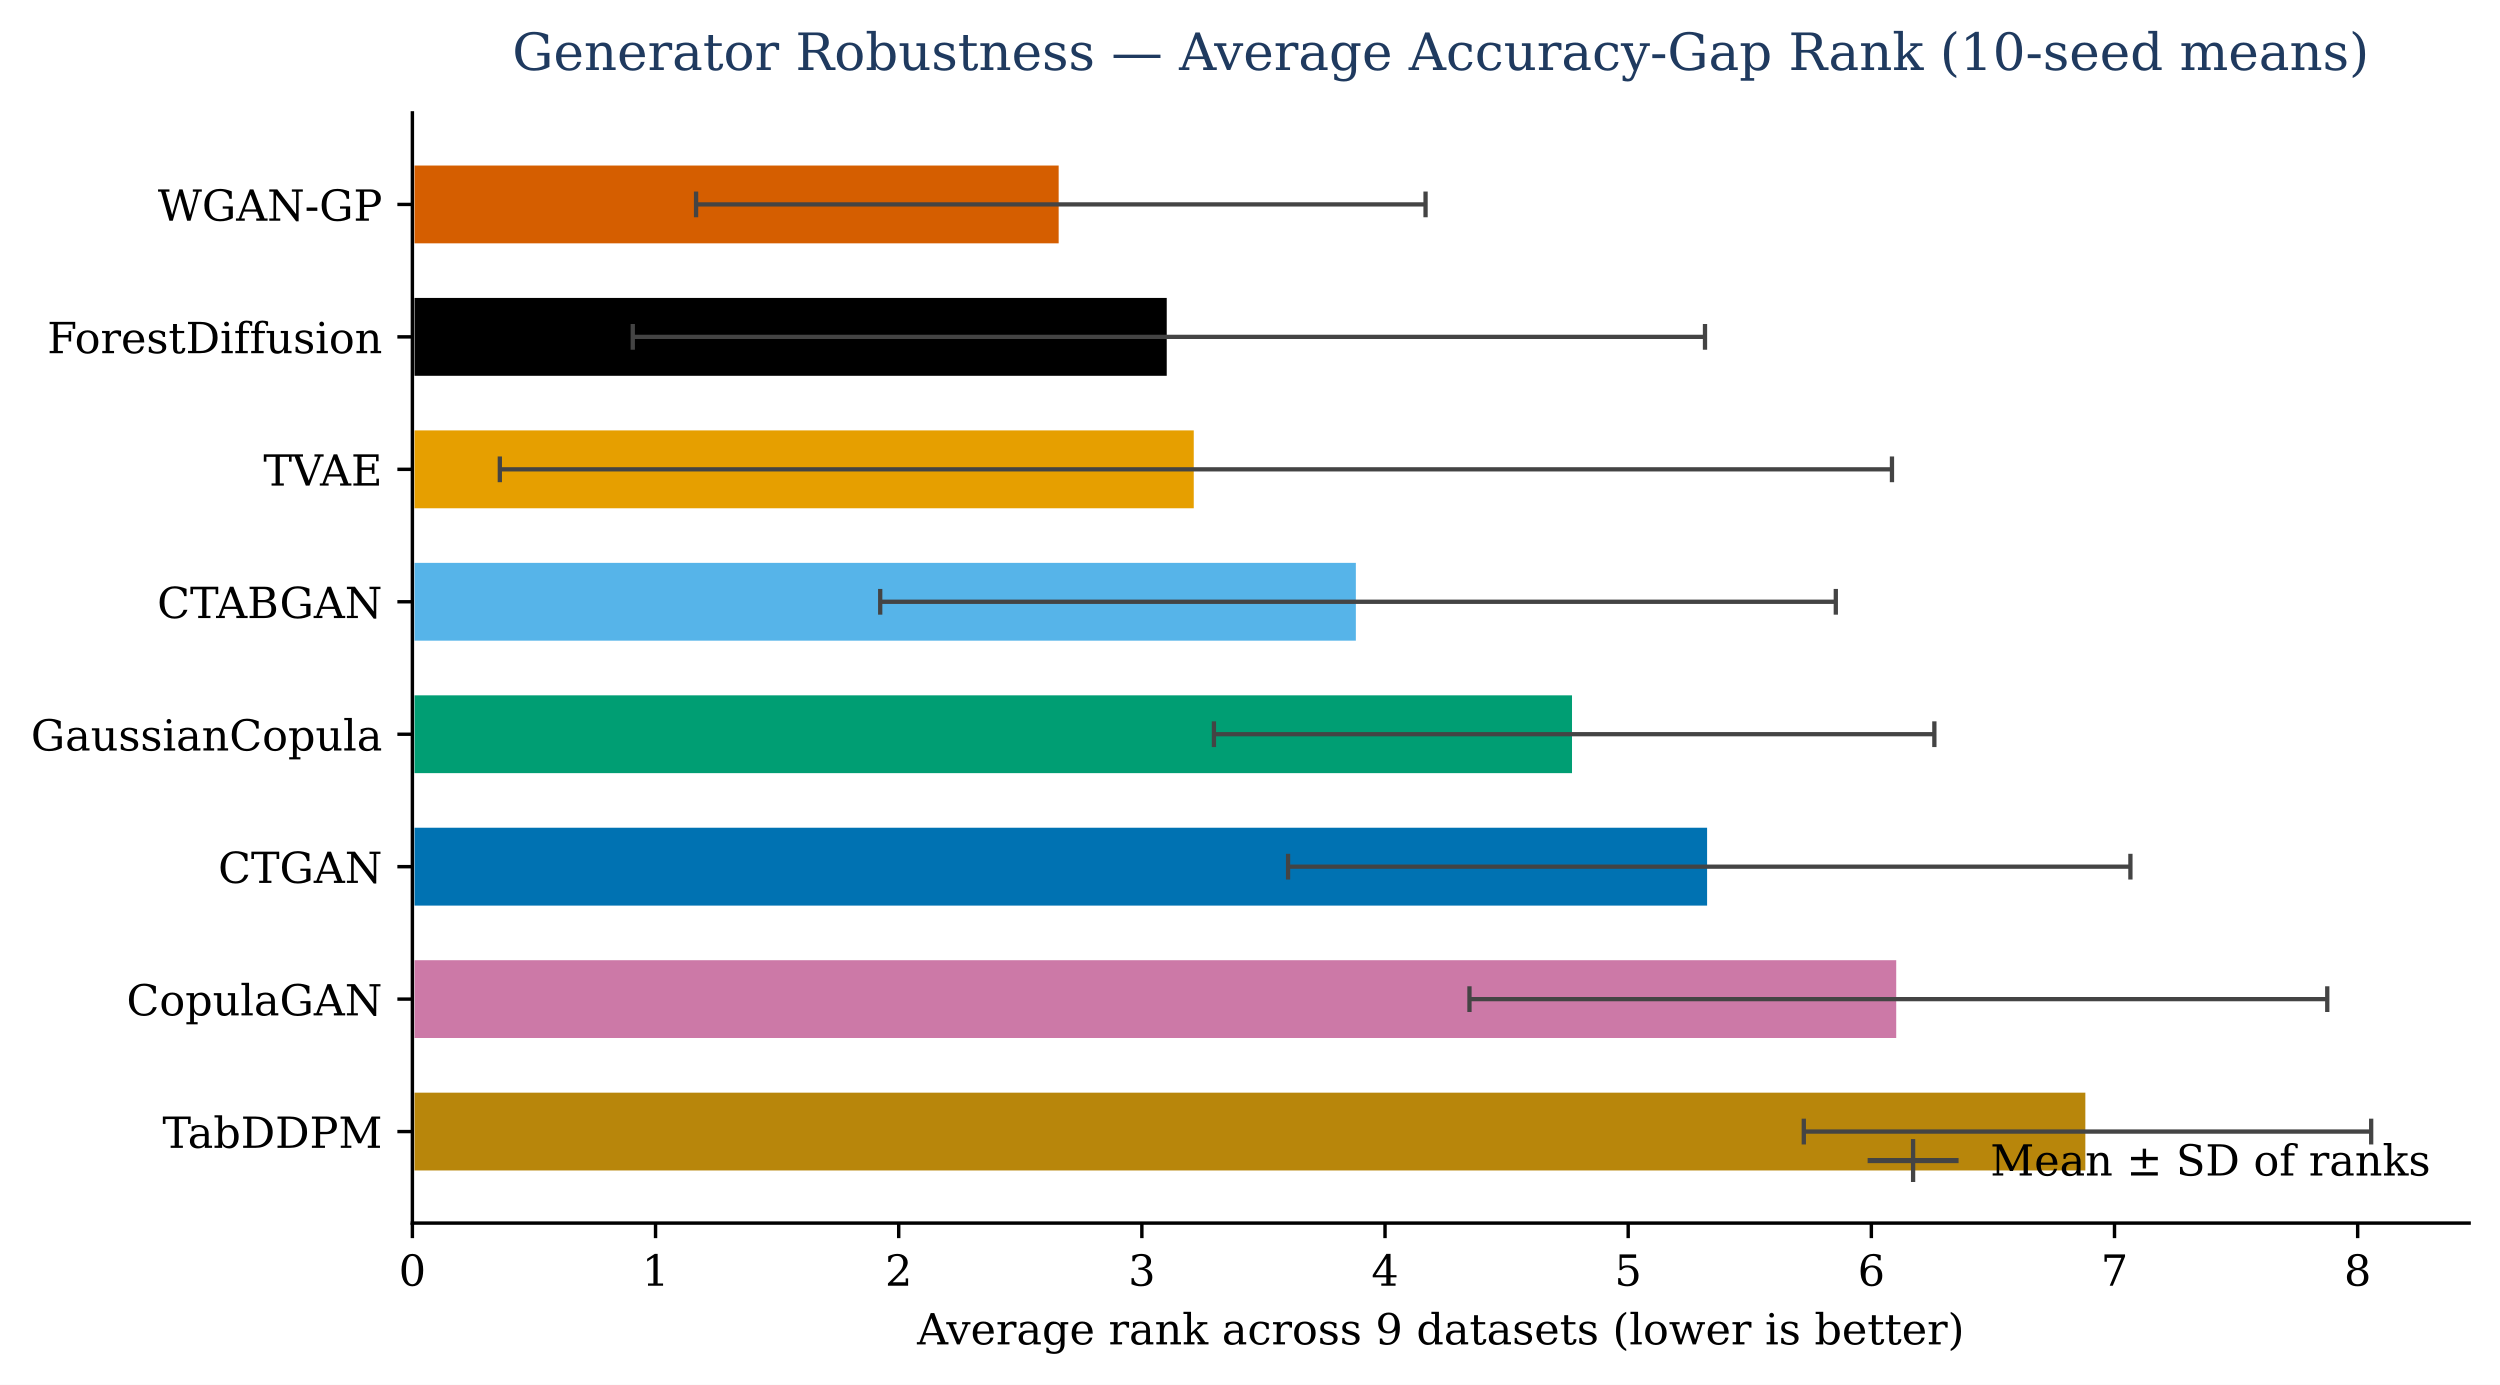
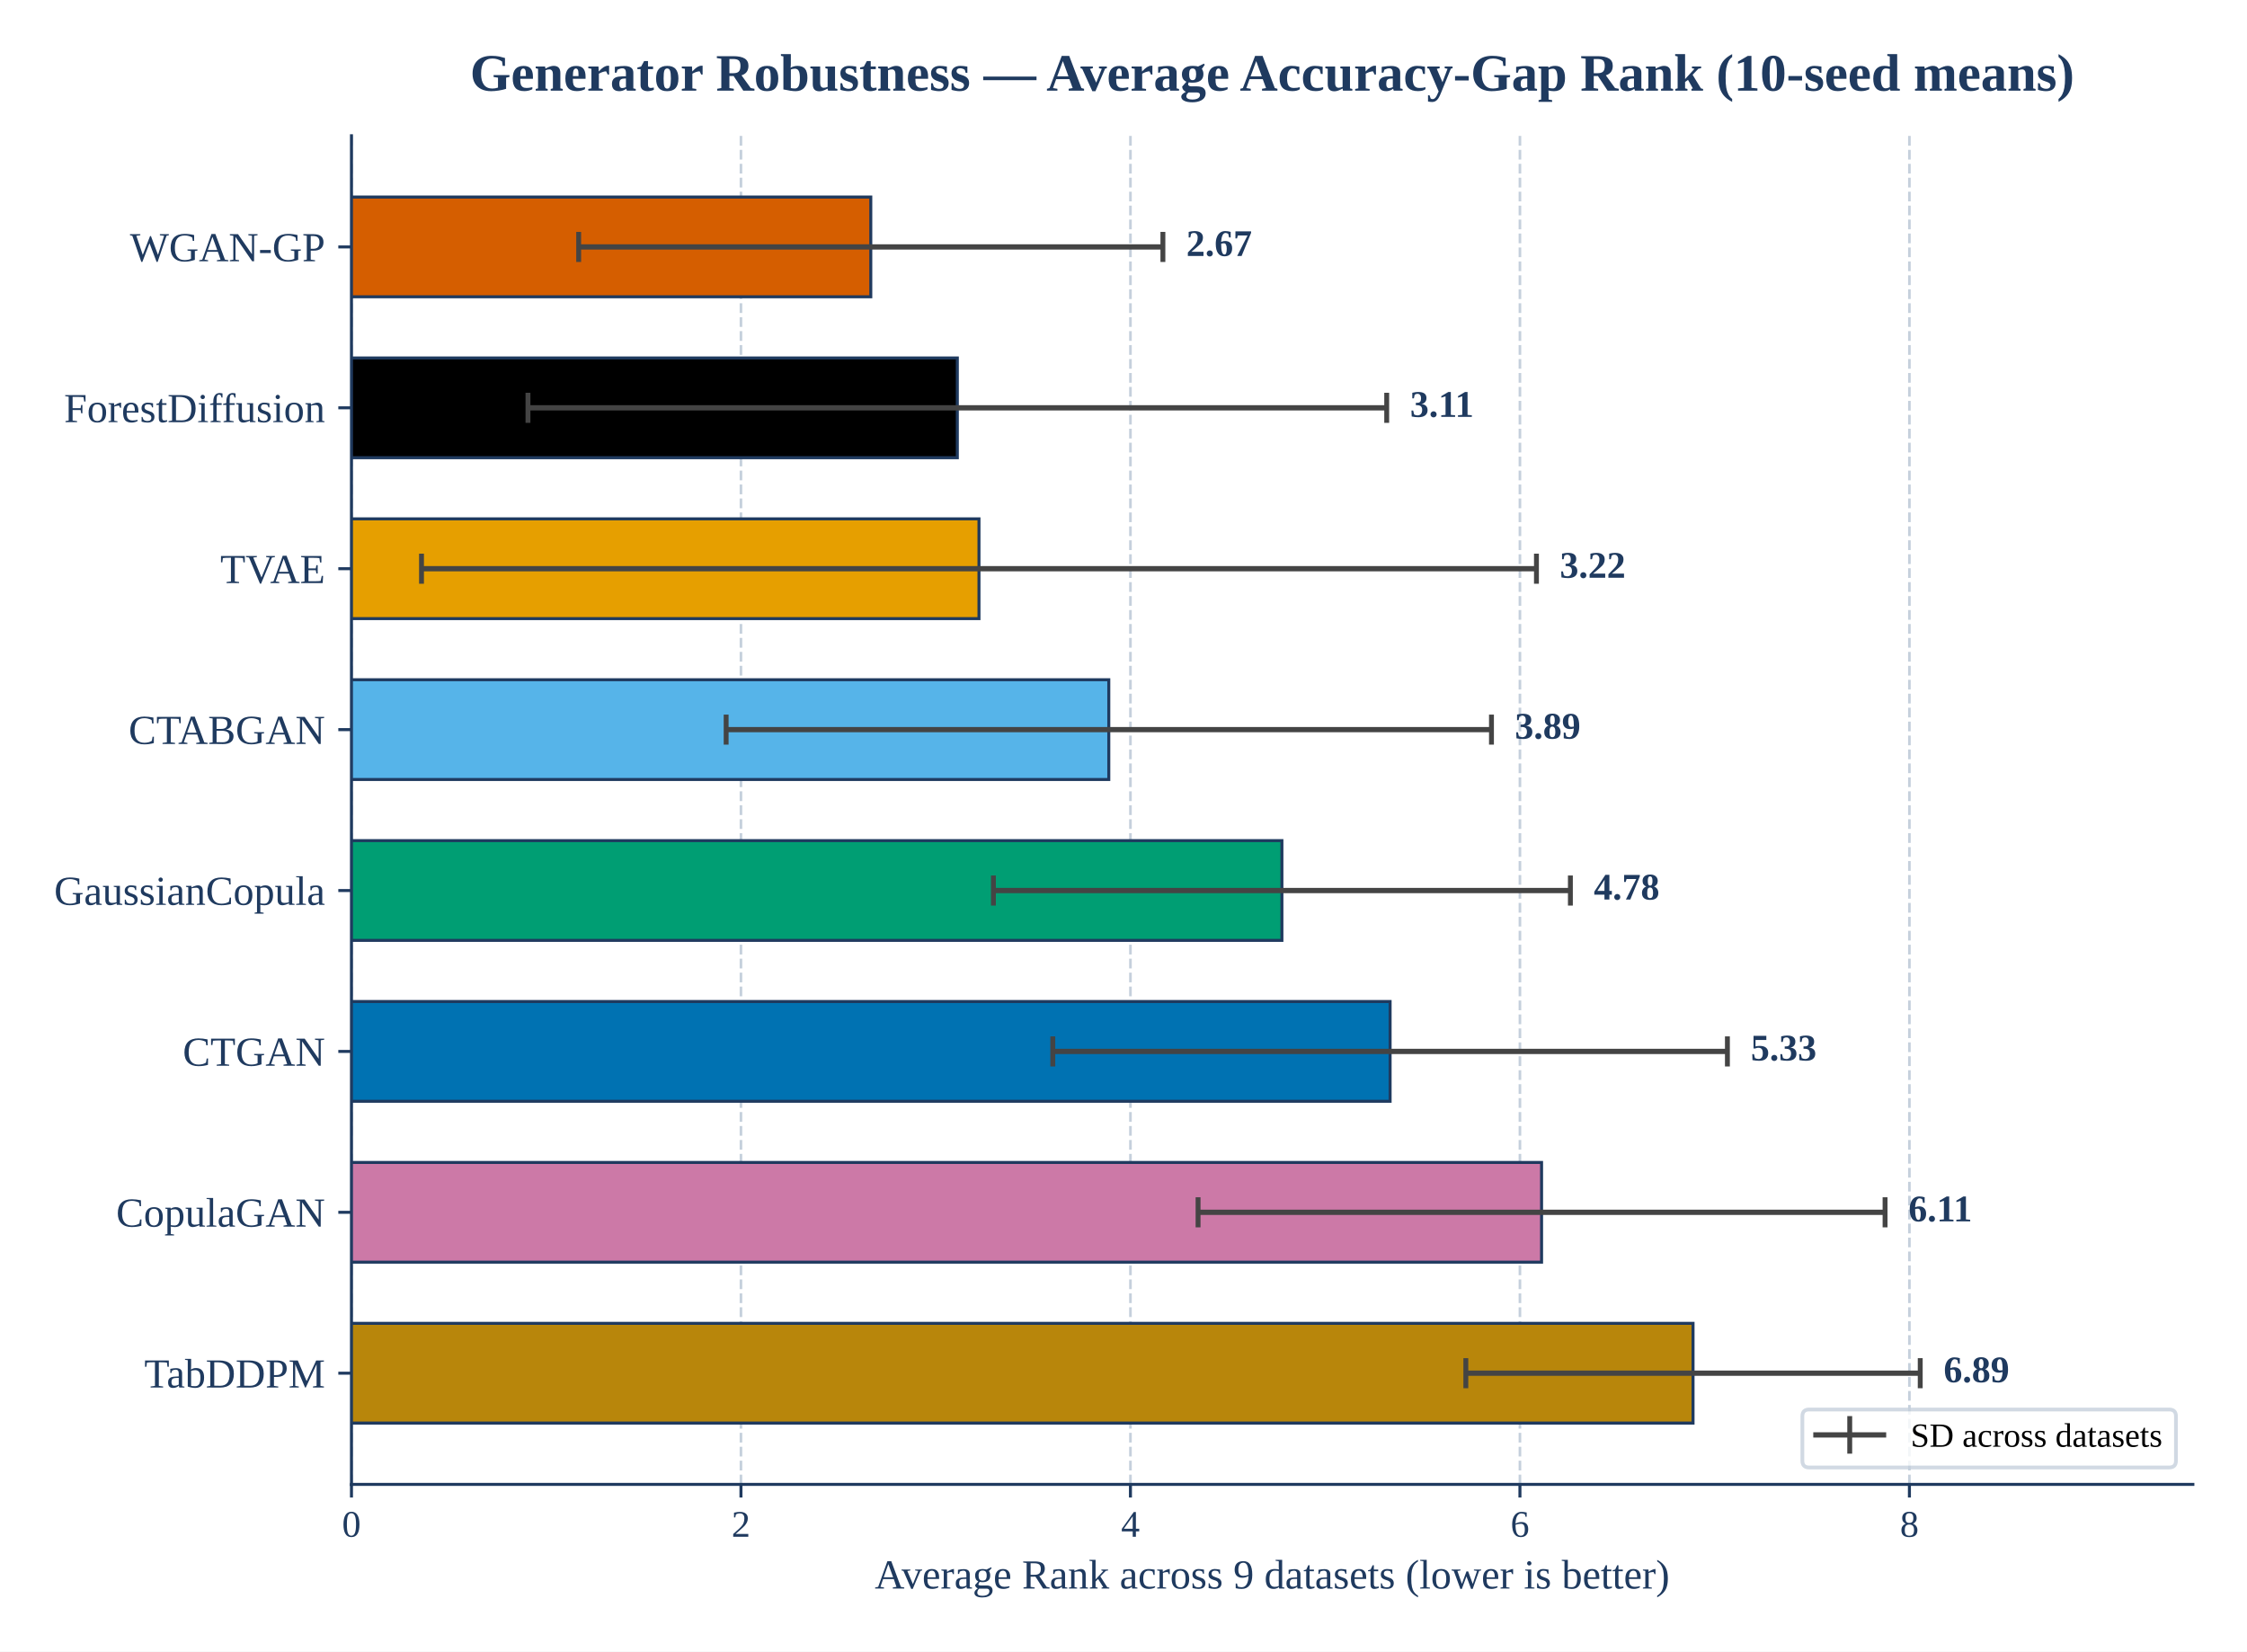
- <svg xmlns="http://www.w3.org/2000/svg" xmlns:xlink="http://www.w3.org/1999/xlink" width="582.781pt" height="322.815pt" viewBox="0 0 582.781 322.815" version="1.1">
+ <svg xmlns="http://www.w3.org/2000/svg" xmlns:xlink="http://www.w3.org/1999/xlink" width="597.795pt" height="439.381pt" viewBox="0 0 597.795 439.381" version="1.1">
  <defs>
    <style type="text/css">*{stroke-linejoin: round; stroke-linecap: butt}</style>
  </defs>
  <g id="figure_1">
    <g id="patch_1">
-       <path d="M 0 322.815  L 582.781 322.815  L 582.781 0  L 0 0  z " style="fill: #ffffff" />
+       <path d="M 0 439.381  L 597.795 439.381  L 597.795 -0  L 0 -0  z " style="fill: #ffffff" />
    </g>
    <g id="axes_1">
      <g id="patch_2">
-         <path d="M 96.131 285.117  L 575.581 285.117  L 575.581 26.318  L 96.131 26.318  z " style="fill: #ffffff" />
-       </g>
-       <g id="patch_3">
-         <path d="M 96.131 38.082  L 247.288 38.082  L 247.288 57.225  L 96.131 57.225  z " clip-path="url(#p9bccd18b86)" style="fill: #d55e00; stroke: #ffffff; stroke-linejoin: miter" />
-       </g>
-       <g id="patch_4">
-         <path d="M 96.131 68.957  L 272.481 68.957  L 272.481 88.1  L 96.131 88.1  z " clip-path="url(#p9bccd18b86)" style="stroke: #ffffff; stroke-linejoin: miter" />
-       </g>
-       <g id="patch_5">
-         <path d="M 96.131 99.833  L 278.779 99.833  L 278.779 118.976  L 96.131 118.976  z " clip-path="url(#p9bccd18b86)" style="fill: #e69f00; stroke: #ffffff; stroke-linejoin: miter" />
-       </g>
-       <g id="patch_6">
-         <path d="M 96.131 130.708  L 316.568 130.708  L 316.568 149.851  L 96.131 149.851  z " clip-path="url(#p9bccd18b86)" style="fill: #56b4e9; stroke: #ffffff; stroke-linejoin: miter" />
-       </g>
-       <g id="patch_7">
-         <path d="M 96.131 161.584  L 366.954 161.584  L 366.954 180.727  L 96.131 180.727  z " clip-path="url(#p9bccd18b86)" style="fill: #009e73; stroke: #ffffff; stroke-linejoin: miter" />
-       </g>
-       <g id="patch_8">
-         <path d="M 96.131 192.459  L 398.445 192.459  L 398.445 211.602  L 96.131 211.602  z " clip-path="url(#p9bccd18b86)" style="fill: #0072b2; stroke: #ffffff; stroke-linejoin: miter" />
-       </g>
-       <g id="patch_9">
-         <path d="M 96.131 223.335  L 442.532 223.335  L 442.532 242.478  L 96.131 242.478  z " clip-path="url(#p9bccd18b86)" style="fill: #cc79a7; stroke: #ffffff; stroke-linejoin: miter" />
-       </g>
-       <g id="patch_10">
-         <path d="M 96.131 254.21  L 486.619 254.21  L 486.619 273.353  L 96.131 273.353  z " clip-path="url(#p9bccd18b86)" style="fill: #b8860b; stroke: #ffffff; stroke-linejoin: miter" />
+         <path d="M 93.505 394.906  L 583.395 394.906  L 583.395 36.115  L 93.505 36.115  z " style="fill: #ffffff" />
      </g>
      <g id="matplotlib.axis_1">
        <g id="xtick_1">
          <g id="line2d_1">
+             <path d="M 93.505 394.906  L 93.505 36.115  " clip-path="url(#p0d6cd7ff58)" style="fill: none; stroke-dasharray: 2.59,1.12; stroke-dashoffset: 0; stroke: #c5d0dc; stroke-width: 0.7" />
+           </g>
+           <g id="line2d_2">
            <defs>
-               <path id="mee0884f0f4" d="M 0 0  L 0 3.5  " style="stroke: #000000; stroke-width: 0.8" />
+               <path id="m49755dcafd" d="M 0 0  L 0 3.5  " style="stroke: #1f3a5f; stroke-width: 0.8" />
            </defs>
            <g>
-               <use xlink:href="#mee0884f0f4" x="96.131" y="285.117" style="stroke: #000000; stroke-width: 0.8" />
+               <use xlink:href="#m49755dcafd" x="93.505" y="394.906" style="fill: #1f3a5f; stroke: #1f3a5f; stroke-width: 0.8" />
            </g>
          </g>
          <g id="text_1">
-             <text style="font-size: 10px; font-family: 'DejaVu Serif'; text-anchor: middle" x="96.131" y="299.715" transform="rotate(-0 96.13125 299.7153)">0</text>
+             <text style="font-size: 10px; font-family: 'Tinos', 'Times New Roman', 'Liberation Serif', 'DejaVu Serif', serif; text-anchor: middle; fill: #1f3a5f" x="93.505" y="408.845" transform="rotate(-0 93.505 408.845)">0</text>
          </g>
        </g>
        <g id="xtick_2">
-           <g id="line2d_2">
-             <g>
-               <use xlink:href="#mee0884f0f4" x="152.815" y="285.117" style="stroke: #000000; stroke-width: 0.8" />
+           <g id="line2d_3">
+             <path d="M 197.125 394.906  L 197.125 36.115  " clip-path="url(#p0d6cd7ff58)" style="fill: none; stroke-dasharray: 2.59,1.12; stroke-dashoffset: 0; stroke: #c5d0dc; stroke-width: 0.7" />
+           </g>
+           <g id="line2d_4">
+             <g>
+               <use xlink:href="#m49755dcafd" x="197.125" y="394.906" style="fill: #1f3a5f; stroke: #1f3a5f; stroke-width: 0.8" />
            </g>
          </g>
          <g id="text_2">
-             <text style="font-size: 10px; font-family: 'DejaVu Serif'; text-anchor: middle" x="152.815" y="299.715" transform="rotate(-0 152.815 299.7153)">1</text>
+             <text style="font-size: 10px; font-family: 'Tinos', 'Times New Roman', 'Liberation Serif', 'DejaVu Serif', serif; text-anchor: middle; fill: #1f3a5f" x="197.125" y="408.845" transform="rotate(-0 197.1245 408.845)">2</text>
          </g>
        </g>
        <g id="xtick_3">
-           <g id="line2d_3">
-             <g>
-               <use xlink:href="#mee0884f0f4" x="209.499" y="285.117" style="stroke: #000000; stroke-width: 0.8" />
+           <g id="line2d_5">
+             <path d="M 300.744 394.906  L 300.744 36.115  " clip-path="url(#p0d6cd7ff58)" style="fill: none; stroke-dasharray: 2.59,1.12; stroke-dashoffset: 0; stroke: #c5d0dc; stroke-width: 0.7" />
+           </g>
+           <g id="line2d_6">
+             <g>
+               <use xlink:href="#m49755dcafd" x="300.744" y="394.906" style="fill: #1f3a5f; stroke: #1f3a5f; stroke-width: 0.8" />
            </g>
          </g>
          <g id="text_3">
-             <text style="font-size: 10px; font-family: 'DejaVu Serif'; text-anchor: middle" x="209.499" y="299.715" transform="rotate(-0 209.4987 299.7153)">2</text>
+             <text style="font-size: 10px; font-family: 'Tinos', 'Times New Roman', 'Liberation Serif', 'DejaVu Serif', serif; text-anchor: middle; fill: #1f3a5f" x="300.744" y="408.845" transform="rotate(-0 300.744 408.845)">4</text>
          </g>
        </g>
        <g id="xtick_4">
-           <g id="line2d_4">
-             <g>
-               <use xlink:href="#mee0884f0f4" x="266.182" y="285.117" style="stroke: #000000; stroke-width: 0.8" />
+           <g id="line2d_7">
+             <path d="M 404.364 394.906  L 404.364 36.115  " clip-path="url(#p0d6cd7ff58)" style="fill: none; stroke-dasharray: 2.59,1.12; stroke-dashoffset: 0; stroke: #c5d0dc; stroke-width: 0.7" />
+           </g>
+           <g id="line2d_8">
+             <g>
+               <use xlink:href="#m49755dcafd" x="404.364" y="394.906" style="fill: #1f3a5f; stroke: #1f3a5f; stroke-width: 0.8" />
            </g>
          </g>
          <g id="text_4">
-             <text style="font-size: 10px; font-family: 'DejaVu Serif'; text-anchor: middle" x="266.182" y="299.715" transform="rotate(-0 266.1825 299.7153)">3</text>
+             <text style="font-size: 10px; font-family: 'Tinos', 'Times New Roman', 'Liberation Serif', 'DejaVu Serif', serif; text-anchor: middle; fill: #1f3a5f" x="404.364" y="408.845" transform="rotate(-0 404.3635 408.845)">6</text>
          </g>
        </g>
        <g id="xtick_5">
-           <g id="line2d_5">
-             <g>
-               <use xlink:href="#mee0884f0f4" x="322.866" y="285.117" style="stroke: #000000; stroke-width: 0.8" />
+           <g id="line2d_9">
+             <path d="M 507.983 394.906  L 507.983 36.115  " clip-path="url(#p0d6cd7ff58)" style="fill: none; stroke-dasharray: 2.59,1.12; stroke-dashoffset: 0; stroke: #c5d0dc; stroke-width: 0.7" />
+           </g>
+           <g id="line2d_10">
+             <g>
+               <use xlink:href="#m49755dcafd" x="507.983" y="394.906" style="fill: #1f3a5f; stroke: #1f3a5f; stroke-width: 0.8" />
            </g>
          </g>
          <g id="text_5">
-             <text style="font-size: 10px; font-family: 'DejaVu Serif'; text-anchor: middle" x="322.866" y="299.715" transform="rotate(-0 322.8662 299.7153)">4</text>
-           </g>
-         </g>
-         <g id="xtick_6">
-           <g id="line2d_6">
-             <g>
-               <use xlink:href="#mee0884f0f4" x="379.55" y="285.117" style="stroke: #000000; stroke-width: 0.8" />
-             </g>
-           </g>
-           <g id="text_6">
-             <text style="font-size: 10px; font-family: 'DejaVu Serif'; text-anchor: middle" x="379.55" y="299.715" transform="rotate(-0 379.55 299.7153)">5</text>
-           </g>
-         </g>
-         <g id="xtick_7">
-           <g id="line2d_7">
-             <g>
-               <use xlink:href="#mee0884f0f4" x="436.234" y="285.117" style="stroke: #000000; stroke-width: 0.8" />
-             </g>
-           </g>
-           <g id="text_7">
-             <text style="font-size: 10px; font-family: 'DejaVu Serif'; text-anchor: middle" x="436.234" y="299.715" transform="rotate(-0 436.2337 299.7153)">6</text>
-           </g>
-         </g>
-         <g id="xtick_8">
-           <g id="line2d_8">
-             <g>
-               <use xlink:href="#mee0884f0f4" x="492.917" y="285.117" style="stroke: #000000; stroke-width: 0.8" />
-             </g>
-           </g>
-           <g id="text_8">
-             <text style="font-size: 10px; font-family: 'DejaVu Serif'; text-anchor: middle" x="492.917" y="299.715" transform="rotate(-0 492.9174 299.7153)">7</text>
-           </g>
-         </g>
-         <g id="xtick_9">
-           <g id="line2d_9">
-             <g>
-               <use xlink:href="#mee0884f0f4" x="549.601" y="285.117" style="stroke: #000000; stroke-width: 0.8" />
-             </g>
-           </g>
-           <g id="text_9">
-             <text style="font-size: 10px; font-family: 'DejaVu Serif'; text-anchor: middle" x="549.601" y="299.715" transform="rotate(-0 549.6012 299.7153)">8</text>
-           </g>
-         </g>
-         <g id="text_10">
-           <text style="font-size: 10px; font-family: 'DejaVu Serif'; text-anchor: middle" x="335.856" y="313.393" transform="rotate(-0 335.8562 313.3934)">Average rank across 9 datasets (lower is better)</text>
+             <text style="font-size: 10px; font-family: 'Tinos', 'Times New Roman', 'Liberation Serif', 'DejaVu Serif', serif; text-anchor: middle; fill: #1f3a5f" x="507.983" y="408.845" transform="rotate(-0 507.983 408.845)">8</text>
+           </g>
+         </g>
+         <g id="text_6">
+           <text style="font-size: 11px; font-family: 'Tinos', 'Times New Roman', 'Liberation Serif', 'DejaVu Serif', serif; text-anchor: middle; fill: #1f3a5f" x="338.45" y="422.608" transform="rotate(-0 338.45 422.6077)">Average Rank across 9 datasets  (lower is better)</text>
        </g>
      </g>
      <g id="matplotlib.axis_2">
        <g id="ytick_1">
-           <g id="line2d_10">
+           <g id="line2d_11">
            <defs>
-               <path id="md15e86c1df" d="M 0 0  L -3.5 0  " style="stroke: #000000; stroke-width: 0.8" />
+               <path id="m4d72d0413f" d="M 0 0  L -3.5 0  " style="stroke: #1f3a5f; stroke-width: 0.8" />
            </defs>
            <g>
-               <use xlink:href="#md15e86c1df" x="96.131" y="47.653" style="stroke: #000000; stroke-width: 0.8" />
+               <use xlink:href="#m4d72d0413f" x="93.505" y="65.693" style="fill: #1f3a5f; stroke: #1f3a5f; stroke-width: 0.8" />
+             </g>
+           </g>
+           <g id="text_7">
+             <text style="font-size: 11px; font-family: 'Tinos', 'Times New Roman', 'Liberation Serif', 'DejaVu Serif', serif; text-anchor: end; fill: #1f3a5f" x="86.505" y="69.509" transform="rotate(-0 86.505 69.50941)">WGAN-GP</text>
+           </g>
+         </g>
+         <g id="ytick_2">
+           <g id="line2d_12">
+             <g>
+               <use xlink:href="#m4d72d0413f" x="93.505" y="108.498" style="fill: #1f3a5f; stroke: #1f3a5f; stroke-width: 0.8" />
+             </g>
+           </g>
+           <g id="text_8">
+             <text style="font-size: 11px; font-family: 'Tinos', 'Times New Roman', 'Liberation Serif', 'DejaVu Serif', serif; text-anchor: end; fill: #1f3a5f" x="86.505" y="112.314" transform="rotate(-0 86.505 112.3144)">ForestDiffusion</text>
+           </g>
+         </g>
+         <g id="ytick_3">
+           <g id="line2d_13">
+             <g>
+               <use xlink:href="#m4d72d0413f" x="93.505" y="151.303" style="fill: #1f3a5f; stroke: #1f3a5f; stroke-width: 0.8" />
+             </g>
+           </g>
+           <g id="text_9">
+             <text style="font-size: 11px; font-family: 'Tinos', 'Times New Roman', 'Liberation Serif', 'DejaVu Serif', serif; text-anchor: end; fill: #1f3a5f" x="86.505" y="155.119" transform="rotate(-0 86.505 155.1193)">TVAE</text>
+           </g>
+         </g>
+         <g id="ytick_4">
+           <g id="line2d_14">
+             <g>
+               <use xlink:href="#m4d72d0413f" x="93.505" y="194.108" style="fill: #1f3a5f; stroke: #1f3a5f; stroke-width: 0.8" />
+             </g>
+           </g>
+           <g id="text_10">
+             <text style="font-size: 11px; font-family: 'Tinos', 'Times New Roman', 'Liberation Serif', 'DejaVu Serif', serif; text-anchor: end; fill: #1f3a5f" x="86.505" y="197.924" transform="rotate(-0 86.505 197.9243)">CTABGAN</text>
+           </g>
+         </g>
+         <g id="ytick_5">
+           <g id="line2d_15">
+             <g>
+               <use xlink:href="#m4d72d0413f" x="93.505" y="236.913" style="fill: #1f3a5f; stroke: #1f3a5f; stroke-width: 0.8" />
            </g>
          </g>
          <g id="text_11">
-             <text style="font-size: 10px; font-family: 'DejaVu Serif'; text-anchor: end" x="89.131" y="51.452" transform="rotate(-0 89.13125 51.45234)">WGAN-GP</text>
-           </g>
-         </g>
-         <g id="ytick_2">
-           <g id="line2d_11">
-             <g>
-               <use xlink:href="#md15e86c1df" x="96.131" y="78.529" style="stroke: #000000; stroke-width: 0.8" />
+             <text style="font-size: 11px; font-family: 'Tinos', 'Times New Roman', 'Liberation Serif', 'DejaVu Serif', serif; text-anchor: end; fill: #1f3a5f" x="86.505" y="240.729" transform="rotate(-0 86.505 240.7293)">GaussianCopula</text>
+           </g>
+         </g>
+         <g id="ytick_6">
+           <g id="line2d_16">
+             <g>
+               <use xlink:href="#m4d72d0413f" x="93.505" y="279.718" style="fill: #1f3a5f; stroke: #1f3a5f; stroke-width: 0.8" />
            </g>
          </g>
          <g id="text_12">
-             <text style="font-size: 10px; font-family: 'DejaVu Serif'; text-anchor: end" x="89.131" y="82.328" transform="rotate(-0 89.13125 82.32788)">ForestDiffusion</text>
-           </g>
-         </g>
-         <g id="ytick_3">
-           <g id="line2d_12">
-             <g>
-               <use xlink:href="#md15e86c1df" x="96.131" y="109.404" style="stroke: #000000; stroke-width: 0.8" />
+             <text style="font-size: 11px; font-family: 'Tinos', 'Times New Roman', 'Liberation Serif', 'DejaVu Serif', serif; text-anchor: end; fill: #1f3a5f" x="86.505" y="283.534" transform="rotate(-0 86.505 283.5342)">CTGAN</text>
+           </g>
+         </g>
+         <g id="ytick_7">
+           <g id="line2d_17">
+             <g>
+               <use xlink:href="#m4d72d0413f" x="93.505" y="322.523" style="fill: #1f3a5f; stroke: #1f3a5f; stroke-width: 0.8" />
            </g>
          </g>
          <g id="text_13">
-             <text style="font-size: 10px; font-family: 'DejaVu Serif'; text-anchor: end" x="89.131" y="113.203" transform="rotate(-0 89.13125 113.2034)">TVAE</text>
-           </g>
-         </g>
-         <g id="ytick_4">
-           <g id="line2d_13">
-             <g>
-               <use xlink:href="#md15e86c1df" x="96.131" y="140.28" style="stroke: #000000; stroke-width: 0.8" />
+             <text style="font-size: 11px; font-family: 'Tinos', 'Times New Roman', 'Liberation Serif', 'DejaVu Serif', serif; text-anchor: end; fill: #1f3a5f" x="86.505" y="326.339" transform="rotate(-0 86.505 326.3392)">CopulaGAN</text>
+           </g>
+         </g>
+         <g id="ytick_8">
+           <g id="line2d_18">
+             <g>
+               <use xlink:href="#m4d72d0413f" x="93.505" y="365.328" style="fill: #1f3a5f; stroke: #1f3a5f; stroke-width: 0.8" />
            </g>
          </g>
          <g id="text_14">
-             <text style="font-size: 10px; font-family: 'DejaVu Serif'; text-anchor: end" x="89.131" y="144.079" transform="rotate(-0 89.13125 144.0789)">CTABGAN</text>
-           </g>
-         </g>
-         <g id="ytick_5">
-           <g id="line2d_14">
-             <g>
-               <use xlink:href="#md15e86c1df" x="96.131" y="171.155" style="stroke: #000000; stroke-width: 0.8" />
-             </g>
-           </g>
-           <g id="text_15">
-             <text style="font-size: 10px; font-family: 'DejaVu Serif'; text-anchor: end" x="89.131" y="174.954" transform="rotate(-0 89.13125 174.9545)">GaussianCopula</text>
-           </g>
-         </g>
-         <g id="ytick_6">
-           <g id="line2d_15">
-             <g>
-               <use xlink:href="#md15e86c1df" x="96.131" y="202.031" style="stroke: #000000; stroke-width: 0.8" />
-             </g>
-           </g>
-           <g id="text_16">
-             <text style="font-size: 10px; font-family: 'DejaVu Serif'; text-anchor: end" x="89.131" y="205.83" transform="rotate(-0 89.13125 205.83)">CTGAN</text>
-           </g>
-         </g>
-         <g id="ytick_7">
-           <g id="line2d_16">
-             <g>
-               <use xlink:href="#md15e86c1df" x="96.131" y="232.906" style="stroke: #000000; stroke-width: 0.8" />
-             </g>
-           </g>
-           <g id="text_17">
-             <text style="font-size: 10px; font-family: 'DejaVu Serif'; text-anchor: end" x="89.131" y="236.706" transform="rotate(-0 89.13125 236.7056)">CopulaGAN</text>
-           </g>
-         </g>
-         <g id="ytick_8">
-           <g id="line2d_17">
-             <g>
-               <use xlink:href="#md15e86c1df" x="96.131" y="263.782" style="stroke: #000000; stroke-width: 0.8" />
-             </g>
-           </g>
-           <g id="text_18">
-             <text style="font-size: 10px; font-family: 'DejaVu Serif'; text-anchor: end" x="89.131" y="267.581" transform="rotate(-0 89.13125 267.5811)">TabDDPM</text>
-           </g>
-         </g>
+             <text style="font-size: 11px; font-family: 'Tinos', 'Times New Roman', 'Liberation Serif', 'DejaVu Serif', serif; text-anchor: end; fill: #1f3a5f" x="86.505" y="369.144" transform="rotate(-0 86.505 369.1442)">TabDDPM</text>
+           </g>
+         </g>
+       </g>
+       <g id="patch_3">
+         <path d="M 93.505 394.906  L 93.505 36.115  " style="fill: none; stroke: #1f3a5f; stroke-width: 0.8; stroke-linejoin: miter; stroke-linecap: square" />
+       </g>
+       <g id="patch_4">
+         <path d="M 93.505 394.906  L 583.395 394.906  " style="fill: none; stroke: #1f3a5f; stroke-width: 0.8; stroke-linejoin: miter; stroke-linecap: square" />
+       </g>
+       <g id="patch_5">
+         <path d="M 93.505 52.423  L 231.664 52.423  L 231.664 78.962  L 93.505 78.962  z " clip-path="url(#p0d6cd7ff58)" style="fill: #d55e00; stroke: #1f3a5f; stroke-width: 0.8; stroke-linejoin: miter" />
+       </g>
+       <g id="patch_6">
+         <path d="M 93.505 95.228  L 254.691 95.228  L 254.691 121.767  L 93.505 121.767  z " clip-path="url(#p0d6cd7ff58)" style="stroke: #1f3a5f; stroke-width: 0.8; stroke-linejoin: miter" />
+       </g>
+       <g id="patch_7">
+         <path d="M 93.505 138.033  L 260.448 138.033  L 260.448 164.572  L 93.505 164.572  z " clip-path="url(#p0d6cd7ff58)" style="fill: #e69f00; stroke: #1f3a5f; stroke-width: 0.8; stroke-linejoin: miter" />
+       </g>
+       <g id="patch_8">
+         <path d="M 93.505 180.838  L 294.987 180.838  L 294.987 207.377  L 93.505 207.377  z " clip-path="url(#p0d6cd7ff58)" style="fill: #56b4e9; stroke: #1f3a5f; stroke-width: 0.8; stroke-linejoin: miter" />
+       </g>
+       <g id="patch_9">
+         <path d="M 93.505 223.643  L 341.04 223.643  L 341.04 250.182  L 93.505 250.182  z " clip-path="url(#p0d6cd7ff58)" style="fill: #009e73; stroke: #1f3a5f; stroke-width: 0.8; stroke-linejoin: miter" />
+       </g>
+       <g id="patch_10">
+         <path d="M 93.505 266.448  L 369.824 266.448  L 369.824 292.987  L 93.505 292.987  z " clip-path="url(#p0d6cd7ff58)" style="fill: #0072b2; stroke: #1f3a5f; stroke-width: 0.8; stroke-linejoin: miter" />
+       </g>
+       <g id="patch_11">
+         <path d="M 93.505 309.253  L 410.12 309.253  L 410.12 335.792  L 93.505 335.792  z " clip-path="url(#p0d6cd7ff58)" style="fill: #cc79a7; stroke: #1f3a5f; stroke-width: 0.8; stroke-linejoin: miter" />
+       </g>
+       <g id="patch_12">
+         <path d="M 93.505 352.058  L 450.417 352.058  L 450.417 378.597  L 93.505 378.597  z " clip-path="url(#p0d6cd7ff58)" style="fill: #b8860b; stroke: #1f3a5f; stroke-width: 0.8; stroke-linejoin: miter" />
+       </g>
+       <g id="text_15">
+         <text style="font-weight: 700; font-size: 14px; font-family: 'Tinos', 'Times New Roman', 'Liberation Serif', 'DejaVu Serif', serif; text-anchor: middle; fill: #1f3a5f" x="338.45" y="24.115" transform="rotate(-0 338.45 24.11469)">Generator Robustness — Average Accuracy-Gap Rank (10-seed means)</text>
      </g>
      <g id="LineCollection_1">
-         <path d="M 162.262 47.653  L 332.314 47.653  " clip-path="url(#p9bccd18b86)" style="fill: none; stroke: #444444" />
-         <path d="M 147.505 78.529  L 397.457 78.529  " clip-path="url(#p9bccd18b86)" style="fill: none; stroke: #444444" />
-         <path d="M 116.516 109.404  L 441.041 109.404  " clip-path="url(#p9bccd18b86)" style="fill: none; stroke: #444444" />
-         <path d="M 205.186 140.28  L 427.95 140.28  " clip-path="url(#p9bccd18b86)" style="fill: none; stroke: #444444" />
-         <path d="M 282.984 171.155  L 450.923 171.155  " clip-path="url(#p9bccd18b86)" style="fill: none; stroke: #444444" />
-         <path d="M 300.265 202.031  L 496.624 202.031  " clip-path="url(#p9bccd18b86)" style="fill: none; stroke: #444444" />
-         <path d="M 342.551 232.906  L 542.513 232.906  " clip-path="url(#p9bccd18b86)" style="fill: none; stroke: #444444" />
-         <path d="M 420.488 263.782  L 552.75 263.782  " clip-path="url(#p9bccd18b86)" style="fill: none; stroke: #444444" />
-       </g>
-       <g id="line2d_18">
+         <path d="M 153.95 65.693  L 309.379 65.693  " clip-path="url(#p0d6cd7ff58)" style="fill: none; stroke: #444444; stroke-width: 1.4" />
+         <path d="M 140.461 108.498  L 368.921 108.498  " clip-path="url(#p0d6cd7ff58)" style="fill: none; stroke: #444444; stroke-width: 1.4" />
+         <path d="M 112.137 151.303  L 408.758 151.303  " clip-path="url(#p0d6cd7ff58)" style="fill: none; stroke: #444444; stroke-width: 1.4" />
+         <path d="M 193.183 194.108  L 396.792 194.108  " clip-path="url(#p0d6cd7ff58)" style="fill: none; stroke: #444444; stroke-width: 1.4" />
+         <path d="M 264.291 236.913  L 417.79 236.913  " clip-path="url(#p0d6cd7ff58)" style="fill: none; stroke: #444444; stroke-width: 1.4" />
+         <path d="M 280.087 279.718  L 459.561 279.718  " clip-path="url(#p0d6cd7ff58)" style="fill: none; stroke: #444444; stroke-width: 1.4" />
+         <path d="M 318.736 322.523  L 501.504 322.523  " clip-path="url(#p0d6cd7ff58)" style="fill: none; stroke: #444444; stroke-width: 1.4" />
+         <path d="M 389.972 365.328  L 510.861 365.328  " clip-path="url(#p0d6cd7ff58)" style="fill: none; stroke: #444444; stroke-width: 1.4" />
+       </g>
+       <g id="line2d_19">
        <defs>
-           <path id="m36cdc01083" d="M 0 3  L 0 -3  " style="stroke: #444444" />
+           <path id="m1d32419794" d="M 0 4  L 0 -4  " style="stroke: #444444; stroke-width: 1.3" />
        </defs>
-         <g clip-path="url(#p9bccd18b86)">
-           <use xlink:href="#m36cdc01083" x="162.262" y="47.653" style="fill: #1f77b4; stroke: #444444" />
-           <use xlink:href="#m36cdc01083" x="147.505" y="78.529" style="fill: #1f77b4; stroke: #444444" />
-           <use xlink:href="#m36cdc01083" x="116.516" y="109.404" style="fill: #1f77b4; stroke: #444444" />
-           <use xlink:href="#m36cdc01083" x="205.186" y="140.28" style="fill: #1f77b4; stroke: #444444" />
-           <use xlink:href="#m36cdc01083" x="282.984" y="171.155" style="fill: #1f77b4; stroke: #444444" />
-           <use xlink:href="#m36cdc01083" x="300.265" y="202.031" style="fill: #1f77b4; stroke: #444444" />
-           <use xlink:href="#m36cdc01083" x="342.551" y="232.906" style="fill: #1f77b4; stroke: #444444" />
-           <use xlink:href="#m36cdc01083" x="420.488" y="263.782" style="fill: #1f77b4; stroke: #444444" />
-         </g>
-       </g>
-       <g id="line2d_19">
-         <g clip-path="url(#p9bccd18b86)">
-           <use xlink:href="#m36cdc01083" x="332.314" y="47.653" style="fill: #1f77b4; stroke: #444444" />
-           <use xlink:href="#m36cdc01083" x="397.457" y="78.529" style="fill: #1f77b4; stroke: #444444" />
-           <use xlink:href="#m36cdc01083" x="441.041" y="109.404" style="fill: #1f77b4; stroke: #444444" />
-           <use xlink:href="#m36cdc01083" x="427.95" y="140.28" style="fill: #1f77b4; stroke: #444444" />
-           <use xlink:href="#m36cdc01083" x="450.923" y="171.155" style="fill: #1f77b4; stroke: #444444" />
-           <use xlink:href="#m36cdc01083" x="496.624" y="202.031" style="fill: #1f77b4; stroke: #444444" />
-           <use xlink:href="#m36cdc01083" x="542.513" y="232.906" style="fill: #1f77b4; stroke: #444444" />
-           <use xlink:href="#m36cdc01083" x="552.75" y="263.782" style="fill: #1f77b4; stroke: #444444" />
-         </g>
-       </g>
-       <g id="patch_11">
-         <path d="M 96.131 285.117  L 96.131 26.318  " style="fill: none; stroke: #000000; stroke-width: 0.8; stroke-linejoin: miter; stroke-linecap: square" />
-       </g>
-       <g id="patch_12">
-         <path d="M 96.131 285.117  L 575.581 285.117  " style="fill: none; stroke: #000000; stroke-width: 0.8; stroke-linejoin: miter; stroke-linecap: square" />
+         <g clip-path="url(#p0d6cd7ff58)">
+           <use xlink:href="#m1d32419794" x="153.95" y="65.693" style="fill: #1f77b4; stroke: #444444; stroke-width: 1.3" />
+           <use xlink:href="#m1d32419794" x="140.461" y="108.498" style="fill: #1f77b4; stroke: #444444; stroke-width: 1.3" />
+           <use xlink:href="#m1d32419794" x="112.137" y="151.303" style="fill: #1f77b4; stroke: #444444; stroke-width: 1.3" />
+           <use xlink:href="#m1d32419794" x="193.183" y="194.108" style="fill: #1f77b4; stroke: #444444; stroke-width: 1.3" />
+           <use xlink:href="#m1d32419794" x="264.291" y="236.913" style="fill: #1f77b4; stroke: #444444; stroke-width: 1.3" />
+           <use xlink:href="#m1d32419794" x="280.087" y="279.718" style="fill: #1f77b4; stroke: #444444; stroke-width: 1.3" />
+           <use xlink:href="#m1d32419794" x="318.736" y="322.523" style="fill: #1f77b4; stroke: #444444; stroke-width: 1.3" />
+           <use xlink:href="#m1d32419794" x="389.972" y="365.328" style="fill: #1f77b4; stroke: #444444; stroke-width: 1.3" />
+         </g>
+       </g>
+       <g id="line2d_20">
+         <g clip-path="url(#p0d6cd7ff58)">
+           <use xlink:href="#m1d32419794" x="309.379" y="65.693" style="fill: #1f77b4; stroke: #444444; stroke-width: 1.3" />
+           <use xlink:href="#m1d32419794" x="368.921" y="108.498" style="fill: #1f77b4; stroke: #444444; stroke-width: 1.3" />
+           <use xlink:href="#m1d32419794" x="408.758" y="151.303" style="fill: #1f77b4; stroke: #444444; stroke-width: 1.3" />
+           <use xlink:href="#m1d32419794" x="396.792" y="194.108" style="fill: #1f77b4; stroke: #444444; stroke-width: 1.3" />
+           <use xlink:href="#m1d32419794" x="417.79" y="236.913" style="fill: #1f77b4; stroke: #444444; stroke-width: 1.3" />
+           <use xlink:href="#m1d32419794" x="459.561" y="279.718" style="fill: #1f77b4; stroke: #444444; stroke-width: 1.3" />
+           <use xlink:href="#m1d32419794" x="501.504" y="322.523" style="fill: #1f77b4; stroke: #444444; stroke-width: 1.3" />
+           <use xlink:href="#m1d32419794" x="510.861" y="365.328" style="fill: #1f77b4; stroke: #444444; stroke-width: 1.3" />
+         </g>
+       </g>
+       <g id="text_16">
+         <text style="font-weight: 700; font-size: 10px; font-family: 'Tinos', 'Times New Roman', 'Liberation Serif', 'DejaVu Serif', serif; text-anchor: start; fill: #1f3a5f" x="315.596" y="68.098" transform="rotate(-0 315.5961 68.09761)">2.67</text>
+       </g>
+       <g id="text_17">
+         <text style="font-weight: 700; font-size: 10px; font-family: 'Tinos', 'Times New Roman', 'Liberation Serif', 'DejaVu Serif', serif; text-anchor: start; fill: #1f3a5f" x="375.138" y="110.903" transform="rotate(-0 375.1378 110.9026)">3.11</text>
+       </g>
+       <g id="text_18">
+         <text style="font-weight: 700; font-size: 10px; font-family: 'Tinos', 'Times New Roman', 'Liberation Serif', 'DejaVu Serif', serif; text-anchor: start; fill: #1f3a5f" x="414.975" y="153.708" transform="rotate(-0 414.975 153.7075)">3.22</text>
      </g>
      <g id="text_19">
-         <text style="font-size: 12px; font-family: 'DejaVu Serif'; text-anchor: middle; fill: #1f3a5f" x="335.856" y="16.318" transform="rotate(-0 335.8562 16.31812)">Generator Robustness — Average Accuracy-Gap Rank (10-seed means)</text>
+         <text style="font-weight: 700; font-size: 10px; font-family: 'Tinos', 'Times New Roman', 'Liberation Serif', 'DejaVu Serif', serif; text-anchor: start; fill: #1f3a5f" x="403.009" y="196.513" transform="rotate(-0 403.0092 196.5125)">3.89</text>
+       </g>
+       <g id="text_20">
+         <text style="font-weight: 700; font-size: 10px; font-family: 'Tinos', 'Times New Roman', 'Liberation Serif', 'DejaVu Serif', serif; text-anchor: start; fill: #1f3a5f" x="424.007" y="239.317" transform="rotate(-0 424.0069 239.3175)">4.78</text>
+       </g>
+       <g id="text_21">
+         <text style="font-weight: 700; font-size: 10px; font-family: 'Tinos', 'Times New Roman', 'Liberation Serif', 'DejaVu Serif', serif; text-anchor: start; fill: #1f3a5f" x="465.778" y="282.122" transform="rotate(-0 465.778 282.1225)">5.33</text>
+       </g>
+       <g id="text_22">
+         <text style="font-weight: 700; font-size: 10px; font-family: 'Tinos', 'Times New Roman', 'Liberation Serif', 'DejaVu Serif', serif; text-anchor: start; fill: #1f3a5f" x="507.721" y="324.927" transform="rotate(-0 507.7211 324.9274)">6.11</text>
+       </g>
+       <g id="text_23">
+         <text style="font-weight: 700; font-size: 10px; font-family: 'Tinos', 'Times New Roman', 'Liberation Serif', 'DejaVu Serif', serif; text-anchor: start; fill: #1f3a5f" x="517.079" y="367.732" transform="rotate(-0 517.0785 367.7324)">6.89</text>
      </g>
      <g id="legend_1">
-         <g id="line2d_20">
-           <path d="M 435.966 270.537  L 445.966 270.537  L 455.966 270.537  " style="fill: none; stroke: #444444; stroke-width: 1.2; stroke-linecap: square" />
+         <g id="patch_13">
+           <path d="M 481.305 390.406  L 577.095 390.406  Q 578.895 390.406 578.895 388.606  L 578.895 376.789  Q 578.895 374.989 577.095 374.989  L 481.305 374.989  Q 479.505 374.989 479.505 376.789  L 479.505 388.606  Q 479.505 390.406 481.305 390.406  z " style="fill: #ffffff; opacity: 0.8; stroke: #c5d0dc; stroke-linejoin: miter" />
+         </g>
+         <g id="line2d_21">
+           <path d="M 483.105 381.739  L 492.105 381.739  L 501.105 381.739  " style="fill: none; stroke: #444444; stroke-width: 1.4; stroke-linecap: square" />
          <defs>
-             <path id="m3c701f59d7" d="M 0 5  L 0 -5  " style="stroke: #444444" />
+             <path id="m81afd4f1ae" d="M 0 5  L 0 -5  " style="stroke: #444444; stroke-width: 1.3" />
          </defs>
          <g>
-             <use xlink:href="#m3c701f59d7" x="445.966" y="270.537" style="fill: #444444; stroke: #444444" />
-           </g>
-         </g>
-         <g id="text_20">
-           <text style="font-size: 10px; font-family: 'DejaVu Serif'; text-anchor: start" x="463.966" y="274.037" transform="rotate(-0 463.9656 274.0372)">Mean ± SD of ranks</text>
+             <use xlink:href="#m81afd4f1ae" x="492.105" y="381.739" style="fill: #444444; stroke: #444444; stroke-width: 1.3" />
+           </g>
+         </g>
+         <g id="text_24">
+           <text style="font-size: 9px; font-family: 'Tinos', 'Times New Roman', 'Liberation Serif', 'DejaVu Serif', serif; text-anchor: start" x="508.305" y="384.889" transform="rotate(-0 508.3055 384.8892)">SD across datasets</text>
        </g>
      </g>
    </g>
  </g>
  <defs>
-     <clipPath id="p9bccd18b86">
-       <rect x="96.131" y="26.318" width="479.45" height="258.799" />
+     <clipPath id="p0d6cd7ff58">
+       <rect x="93.505" y="36.115" width="489.89" height="358.791" />
    </clipPath>
  </defs>
</svg>
